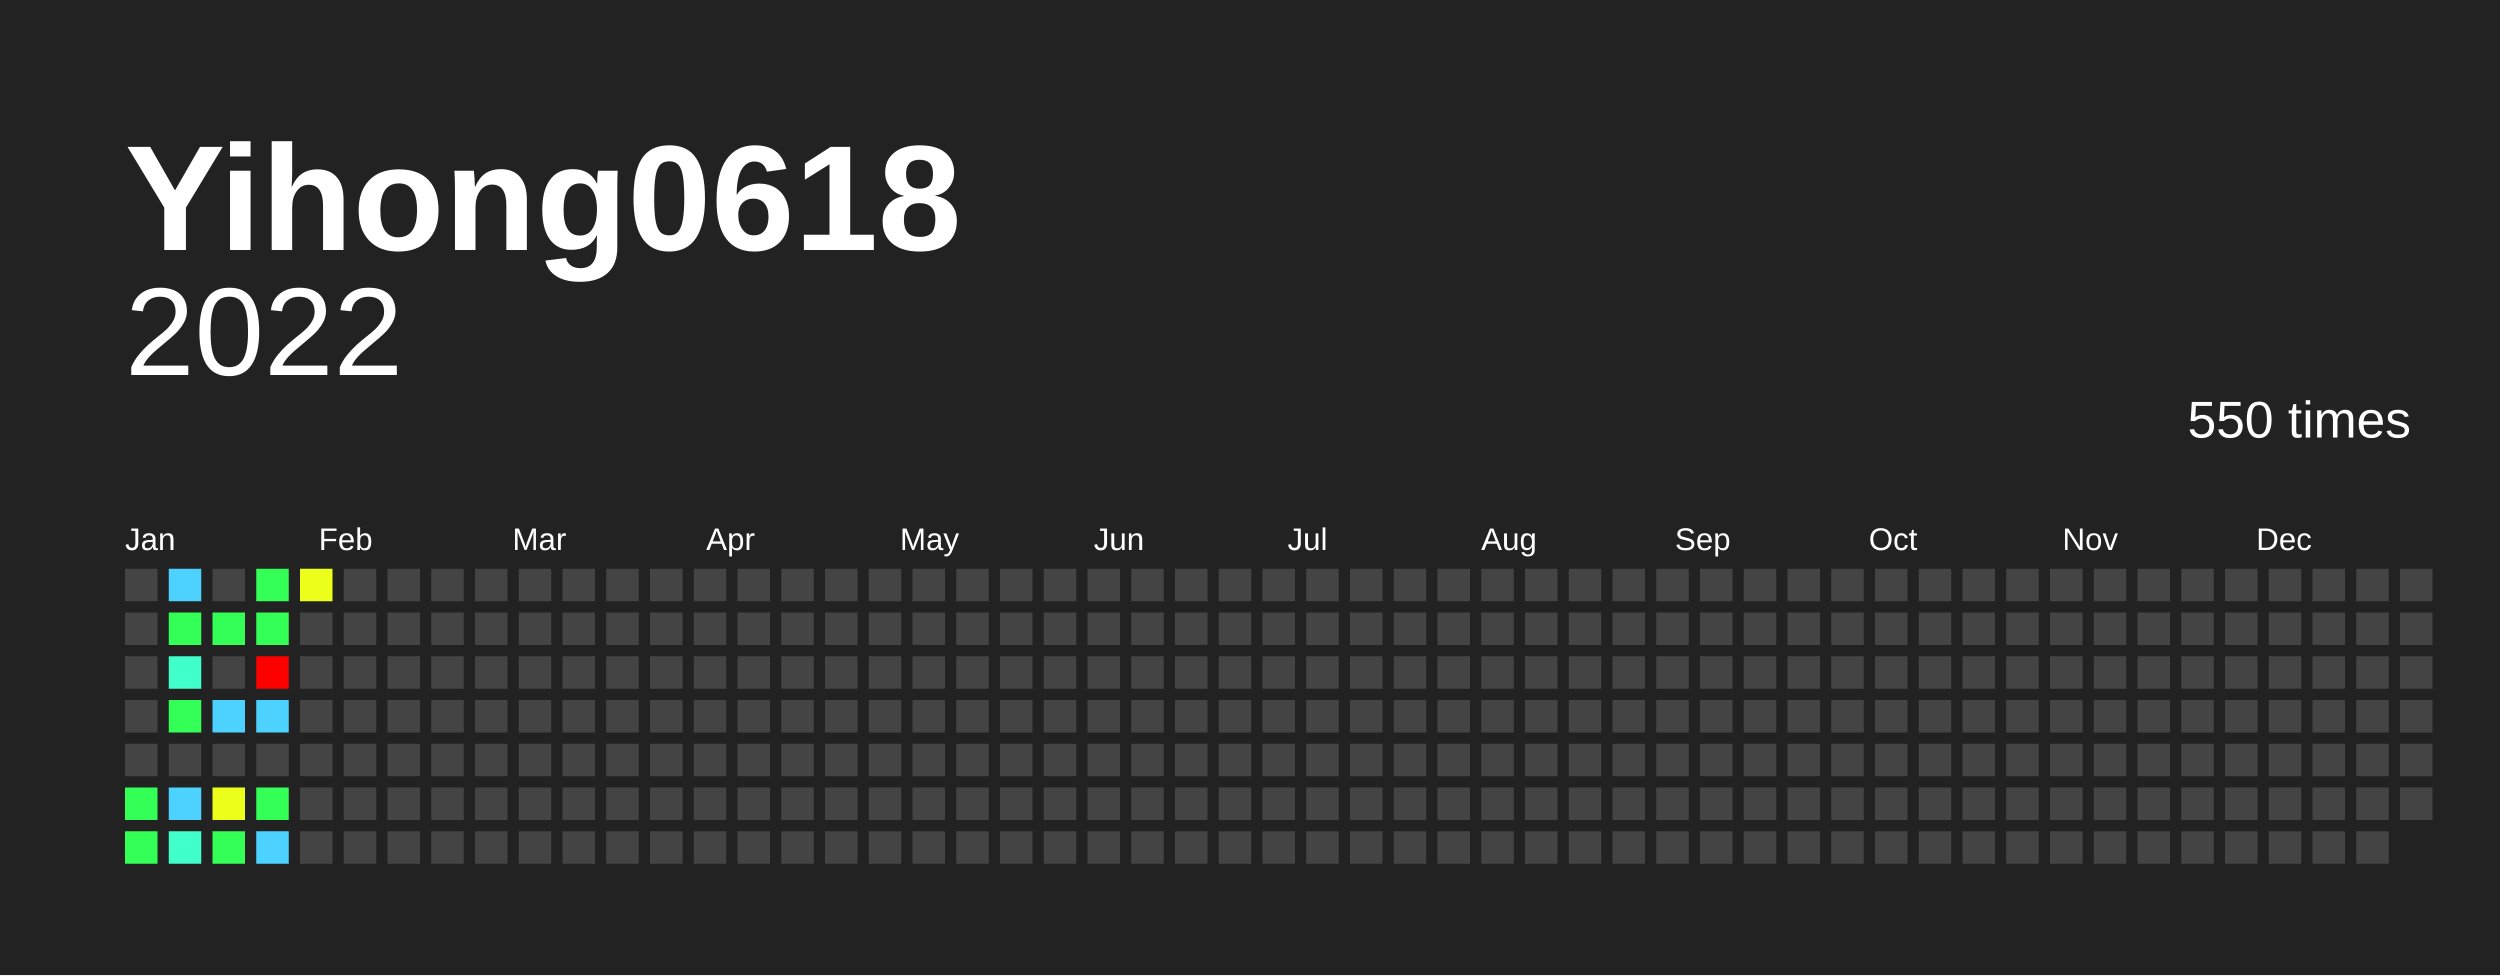
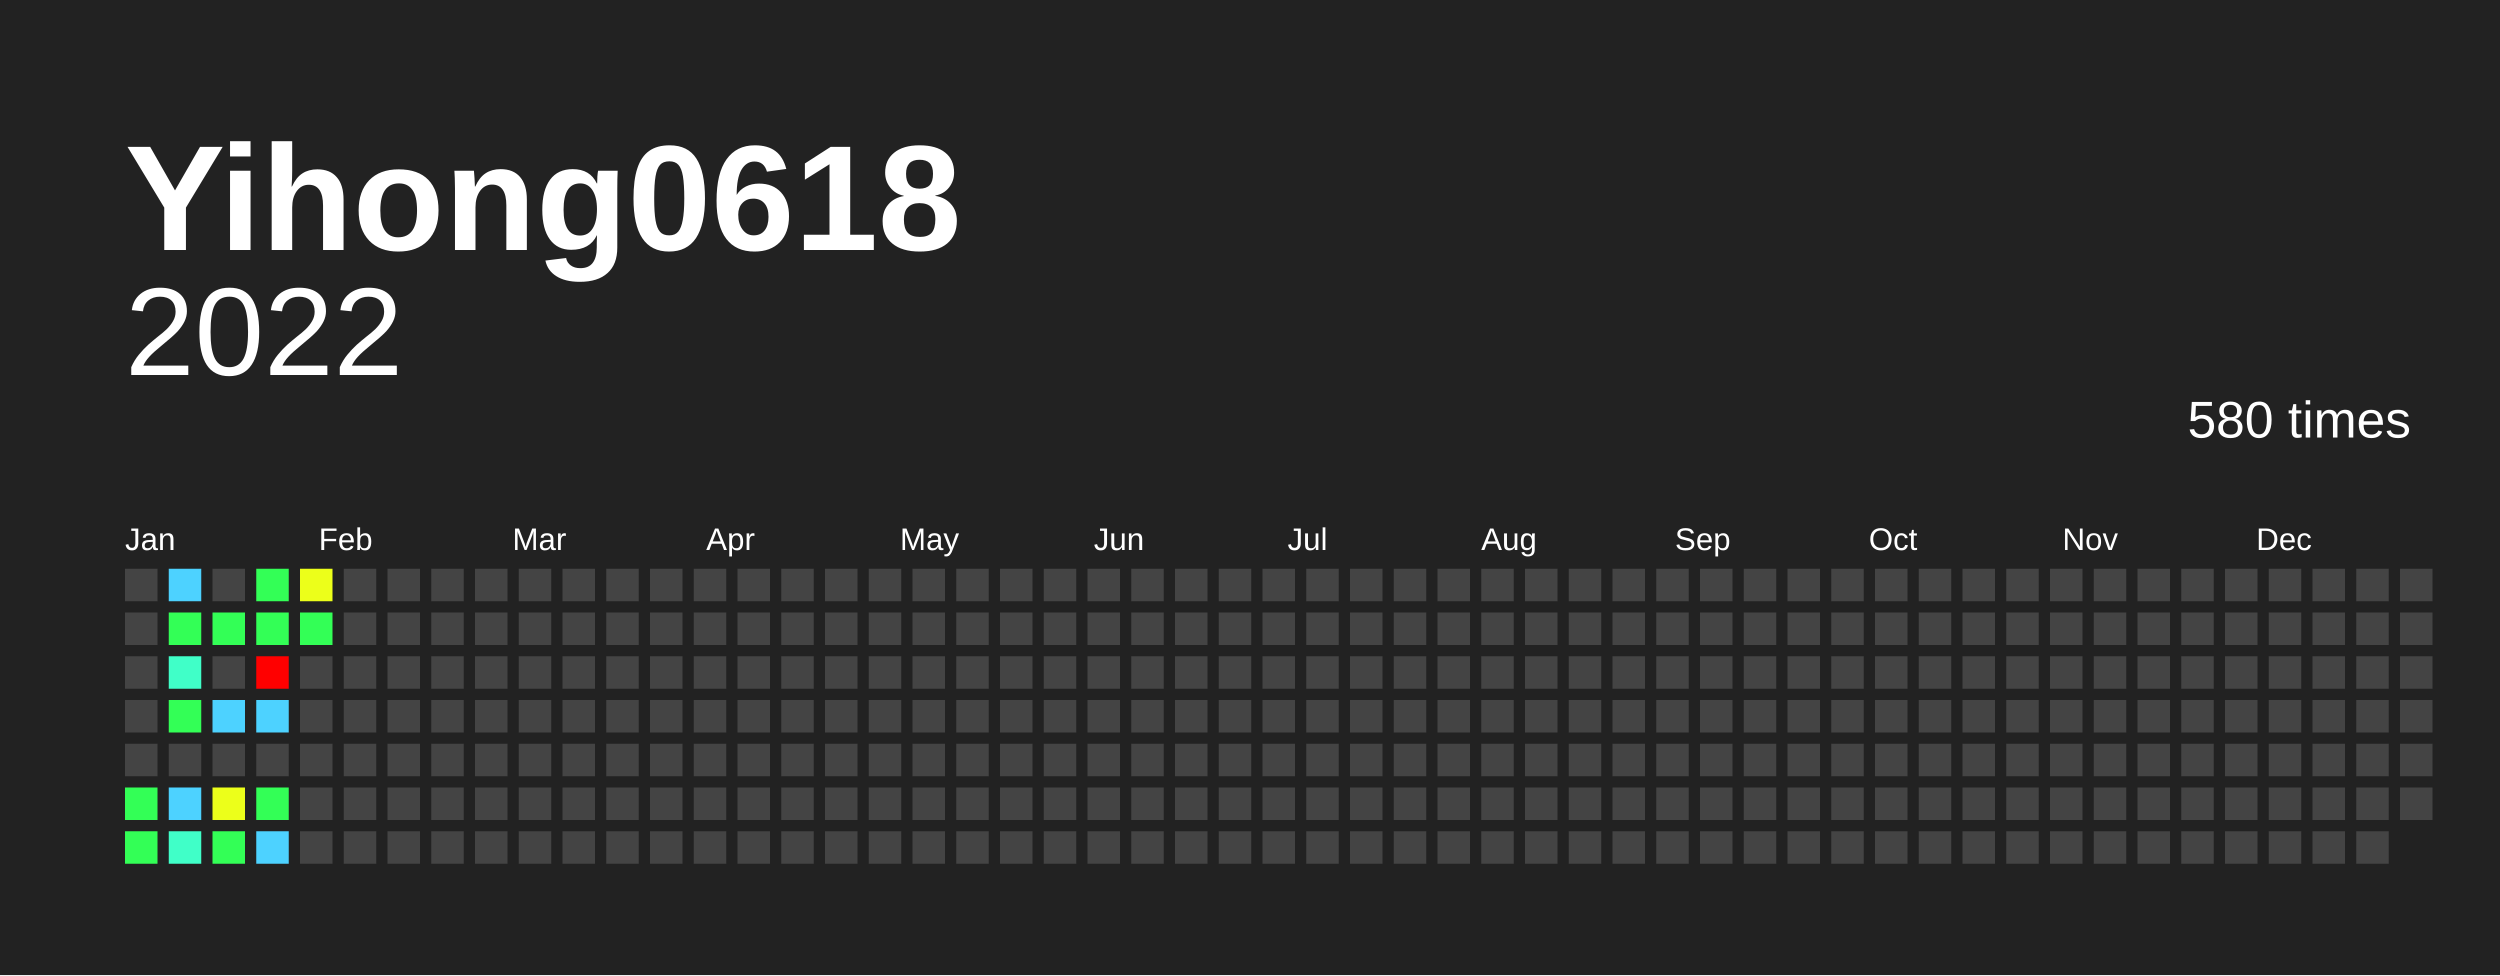
<svg xmlns="http://www.w3.org/2000/svg" baseProfile="full" height="78mm" version="1.1" viewBox="0,0,200,78" width="200mm">
  <defs />
  <rect fill="#222222" height="78" width="200" x="0" y="0" />
  <text fill="#FFFFFF" style="font-size:12px; font-family:Arial; font-weight:bold;" x="10" y="20">Yihong0618</text>
  <text alignment-baseline="hanging" fill="#FFFFFF" style="font-size:10.0px; font-family:Arial;" x="10" y="30">2022</text>
-   <text alignment-baseline="hanging" fill="#FFFFFF" style="font-size:4.125px; font-family:Arial;" x="175" y="35">550 times</text>
+   <text alignment-baseline="hanging" fill="#FFFFFF" style="font-size:4.125px; font-family:Arial;" x="175" y="35">580 times</text>
  <text fill="#FFFFFF" style="font-size:2.5px; font-family:Arial" x="10.0" y="44">Jan</text>
  <text fill="#FFFFFF" style="font-size:2.5px; font-family:Arial" x="25.5" y="44">Feb</text>
  <text fill="#FFFFFF" style="font-size:2.5px; font-family:Arial" x="41.0" y="44">Mar</text>
  <text fill="#FFFFFF" style="font-size:2.5px; font-family:Arial" x="56.5" y="44">Apr</text>
  <text fill="#FFFFFF" style="font-size:2.5px; font-family:Arial" x="72.0" y="44">May</text>
  <text fill="#FFFFFF" style="font-size:2.5px; font-family:Arial" x="87.5" y="44">Jun</text>
  <text fill="#FFFFFF" style="font-size:2.5px; font-family:Arial" x="103.0" y="44">Jul</text>
  <text fill="#FFFFFF" style="font-size:2.5px; font-family:Arial" x="118.5" y="44">Aug</text>
  <text fill="#FFFFFF" style="font-size:2.5px; font-family:Arial" x="134.0" y="44">Sep</text>
  <text fill="#FFFFFF" style="font-size:2.5px; font-family:Arial" x="149.5" y="44">Oct</text>
  <text fill="#FFFFFF" style="font-size:2.5px; font-family:Arial" x="165.0" y="44">Nov</text>
  <text fill="#FFFFFF" style="font-size:2.5px; font-family:Arial" x="180.5" y="44">Dec</text>
  <rect fill="#444444" height="2.6" width="2.6" x="10.0" y="45.5" />
  <rect fill="#444444" height="2.6" width="2.6" x="10.0" y="49.0" />
  <rect fill="#444444" height="2.6" width="2.6" x="10.0" y="52.5" />
  <rect fill="#444444" height="2.6" width="2.6" x="10.0" y="56.0" />
  <rect fill="#444444" height="2.6" width="2.6" x="10.0" y="59.5" />
  <rect fill="#33ff56" height="2.6" width="2.6" x="10.0" y="63.0" />
  <rect fill="#33ff56" height="2.6" width="2.6" x="10.0" y="66.5" />
  <rect fill="#4dd2ff" height="2.6" width="2.6" x="13.5" y="45.5" />
  <rect fill="#33ff56" height="2.6" width="2.6" x="13.5" y="49.0" />
  <rect fill="#40ffc8" height="2.6" width="2.6" x="13.5" y="52.5" />
  <rect fill="#33ff56" height="2.6" width="2.6" x="13.5" y="56.0" />
  <rect fill="#444444" height="2.6" width="2.6" x="13.5" y="59.5" />
  <rect fill="#4dd2ff" height="2.6" width="2.6" x="13.5" y="63.0" />
  <rect fill="#40ffc8" height="2.6" width="2.6" x="13.5" y="66.5" />
  <rect fill="#444444" height="2.6" width="2.6" x="17.0" y="45.5" />
  <rect fill="#33ff56" height="2.6" width="2.6" x="17.0" y="49.0" />
  <rect fill="#444444" height="2.6" width="2.6" x="17.0" y="52.5" />
  <rect fill="#4dd2ff" height="2.6" width="2.6" x="17.0" y="56.0" />
  <rect fill="#444444" height="2.6" width="2.6" x="17.0" y="59.5" />
  <rect fill="#ecff1a" height="2.6" width="2.6" x="17.0" y="63.0" />
  <rect fill="#33ff56" height="2.6" width="2.6" x="17.0" y="66.5" />
  <rect fill="#33ff56" height="2.6" width="2.6" x="20.5" y="45.5" />
  <rect fill="#33ff56" height="2.6" width="2.6" x="20.5" y="49.0" />
  <rect fill="red" height="2.6" width="2.6" x="20.5" y="52.5" />
  <rect fill="#4dd2ff" height="2.6" width="2.6" x="20.5" y="56.0" />
  <rect fill="#444444" height="2.6" width="2.6" x="20.5" y="59.5" />
  <rect fill="#33ff56" height="2.6" width="2.6" x="20.5" y="63.0" />
  <rect fill="#4dd2ff" height="2.6" width="2.6" x="20.5" y="66.5" />
  <rect fill="#ecff1a" height="2.6" width="2.6" x="24.0" y="45.5" />
-   <rect fill="#444444" height="2.6" width="2.6" x="24.0" y="49.0" />
+   <rect fill="#33ff56" height="2.6" width="2.6" x="24.0" y="49.0" />
  <rect fill="#444444" height="2.6" width="2.6" x="24.0" y="52.5" />
  <rect fill="#444444" height="2.6" width="2.6" x="24.0" y="56.0" />
  <rect fill="#444444" height="2.6" width="2.6" x="24.0" y="59.5" />
  <rect fill="#444444" height="2.6" width="2.6" x="24.0" y="63.0" />
  <rect fill="#444444" height="2.6" width="2.6" x="24.0" y="66.5" />
  <rect fill="#444444" height="2.6" width="2.6" x="27.5" y="45.5" />
  <rect fill="#444444" height="2.6" width="2.6" x="27.5" y="49.0" />
  <rect fill="#444444" height="2.6" width="2.6" x="27.5" y="52.5" />
  <rect fill="#444444" height="2.6" width="2.6" x="27.5" y="56.0" />
  <rect fill="#444444" height="2.6" width="2.6" x="27.5" y="59.5" />
  <rect fill="#444444" height="2.6" width="2.6" x="27.5" y="63.0" />
  <rect fill="#444444" height="2.6" width="2.6" x="27.5" y="66.5" />
  <rect fill="#444444" height="2.6" width="2.6" x="31.0" y="45.5" />
  <rect fill="#444444" height="2.6" width="2.6" x="31.0" y="49.0" />
  <rect fill="#444444" height="2.6" width="2.6" x="31.0" y="52.5" />
  <rect fill="#444444" height="2.6" width="2.6" x="31.0" y="56.0" />
  <rect fill="#444444" height="2.6" width="2.6" x="31.0" y="59.5" />
  <rect fill="#444444" height="2.6" width="2.6" x="31.0" y="63.0" />
  <rect fill="#444444" height="2.6" width="2.6" x="31.0" y="66.5" />
  <rect fill="#444444" height="2.6" width="2.6" x="34.5" y="45.5" />
  <rect fill="#444444" height="2.6" width="2.6" x="34.5" y="49.0" />
  <rect fill="#444444" height="2.6" width="2.6" x="34.5" y="52.5" />
  <rect fill="#444444" height="2.6" width="2.6" x="34.5" y="56.0" />
  <rect fill="#444444" height="2.6" width="2.6" x="34.5" y="59.5" />
  <rect fill="#444444" height="2.6" width="2.6" x="34.5" y="63.0" />
  <rect fill="#444444" height="2.6" width="2.6" x="34.5" y="66.5" />
  <rect fill="#444444" height="2.6" width="2.6" x="38.0" y="45.5" />
  <rect fill="#444444" height="2.6" width="2.6" x="38.0" y="49.0" />
  <rect fill="#444444" height="2.6" width="2.6" x="38.0" y="52.5" />
  <rect fill="#444444" height="2.6" width="2.6" x="38.0" y="56.0" />
  <rect fill="#444444" height="2.6" width="2.6" x="38.0" y="59.5" />
  <rect fill="#444444" height="2.6" width="2.6" x="38.0" y="63.0" />
  <rect fill="#444444" height="2.6" width="2.6" x="38.0" y="66.5" />
  <rect fill="#444444" height="2.6" width="2.6" x="41.5" y="45.5" />
  <rect fill="#444444" height="2.6" width="2.6" x="41.5" y="49.0" />
  <rect fill="#444444" height="2.6" width="2.6" x="41.5" y="52.5" />
  <rect fill="#444444" height="2.6" width="2.6" x="41.5" y="56.0" />
  <rect fill="#444444" height="2.6" width="2.6" x="41.5" y="59.5" />
  <rect fill="#444444" height="2.6" width="2.6" x="41.5" y="63.0" />
  <rect fill="#444444" height="2.6" width="2.6" x="41.5" y="66.5" />
  <rect fill="#444444" height="2.6" width="2.6" x="45.0" y="45.5" />
  <rect fill="#444444" height="2.6" width="2.6" x="45.0" y="49.0" />
  <rect fill="#444444" height="2.6" width="2.6" x="45.0" y="52.5" />
  <rect fill="#444444" height="2.6" width="2.6" x="45.0" y="56.0" />
  <rect fill="#444444" height="2.6" width="2.6" x="45.0" y="59.5" />
  <rect fill="#444444" height="2.6" width="2.6" x="45.0" y="63.0" />
  <rect fill="#444444" height="2.6" width="2.6" x="45.0" y="66.5" />
  <rect fill="#444444" height="2.6" width="2.6" x="48.5" y="45.5" />
  <rect fill="#444444" height="2.6" width="2.6" x="48.5" y="49.0" />
  <rect fill="#444444" height="2.6" width="2.6" x="48.5" y="52.5" />
  <rect fill="#444444" height="2.6" width="2.6" x="48.5" y="56.0" />
  <rect fill="#444444" height="2.6" width="2.6" x="48.5" y="59.5" />
  <rect fill="#444444" height="2.6" width="2.6" x="48.5" y="63.0" />
  <rect fill="#444444" height="2.6" width="2.6" x="48.5" y="66.5" />
  <rect fill="#444444" height="2.6" width="2.6" x="52.0" y="45.5" />
  <rect fill="#444444" height="2.6" width="2.6" x="52.0" y="49.0" />
  <rect fill="#444444" height="2.6" width="2.6" x="52.0" y="52.5" />
  <rect fill="#444444" height="2.6" width="2.6" x="52.0" y="56.0" />
  <rect fill="#444444" height="2.6" width="2.6" x="52.0" y="59.5" />
  <rect fill="#444444" height="2.6" width="2.6" x="52.0" y="63.0" />
  <rect fill="#444444" height="2.6" width="2.6" x="52.0" y="66.5" />
  <rect fill="#444444" height="2.6" width="2.6" x="55.5" y="45.5" />
  <rect fill="#444444" height="2.6" width="2.6" x="55.5" y="49.0" />
  <rect fill="#444444" height="2.6" width="2.6" x="55.5" y="52.5" />
  <rect fill="#444444" height="2.6" width="2.6" x="55.5" y="56.0" />
  <rect fill="#444444" height="2.6" width="2.6" x="55.5" y="59.5" />
  <rect fill="#444444" height="2.6" width="2.6" x="55.5" y="63.0" />
  <rect fill="#444444" height="2.6" width="2.6" x="55.5" y="66.5" />
  <rect fill="#444444" height="2.6" width="2.6" x="59.0" y="45.5" />
  <rect fill="#444444" height="2.6" width="2.6" x="59.0" y="49.0" />
  <rect fill="#444444" height="2.6" width="2.6" x="59.0" y="52.5" />
  <rect fill="#444444" height="2.6" width="2.6" x="59.0" y="56.0" />
  <rect fill="#444444" height="2.6" width="2.6" x="59.0" y="59.5" />
  <rect fill="#444444" height="2.6" width="2.6" x="59.0" y="63.0" />
  <rect fill="#444444" height="2.6" width="2.6" x="59.0" y="66.5" />
  <rect fill="#444444" height="2.6" width="2.6" x="62.5" y="45.5" />
  <rect fill="#444444" height="2.6" width="2.6" x="62.5" y="49.0" />
  <rect fill="#444444" height="2.6" width="2.6" x="62.5" y="52.5" />
  <rect fill="#444444" height="2.6" width="2.6" x="62.5" y="56.0" />
  <rect fill="#444444" height="2.6" width="2.6" x="62.5" y="59.5" />
  <rect fill="#444444" height="2.6" width="2.6" x="62.5" y="63.0" />
  <rect fill="#444444" height="2.6" width="2.6" x="62.5" y="66.5" />
  <rect fill="#444444" height="2.6" width="2.6" x="66.0" y="45.5" />
  <rect fill="#444444" height="2.6" width="2.6" x="66.0" y="49.0" />
  <rect fill="#444444" height="2.6" width="2.6" x="66.0" y="52.5" />
  <rect fill="#444444" height="2.6" width="2.6" x="66.0" y="56.0" />
  <rect fill="#444444" height="2.6" width="2.6" x="66.0" y="59.5" />
  <rect fill="#444444" height="2.6" width="2.6" x="66.0" y="63.0" />
  <rect fill="#444444" height="2.6" width="2.6" x="66.0" y="66.5" />
  <rect fill="#444444" height="2.6" width="2.6" x="69.5" y="45.5" />
  <rect fill="#444444" height="2.6" width="2.6" x="69.5" y="49.0" />
  <rect fill="#444444" height="2.6" width="2.6" x="69.5" y="52.5" />
  <rect fill="#444444" height="2.6" width="2.6" x="69.5" y="56.0" />
  <rect fill="#444444" height="2.6" width="2.6" x="69.5" y="59.5" />
  <rect fill="#444444" height="2.6" width="2.6" x="69.5" y="63.0" />
  <rect fill="#444444" height="2.6" width="2.6" x="69.5" y="66.5" />
  <rect fill="#444444" height="2.6" width="2.6" x="73.0" y="45.5" />
  <rect fill="#444444" height="2.6" width="2.6" x="73.0" y="49.0" />
  <rect fill="#444444" height="2.6" width="2.6" x="73.0" y="52.5" />
  <rect fill="#444444" height="2.6" width="2.6" x="73.0" y="56.0" />
  <rect fill="#444444" height="2.6" width="2.6" x="73.0" y="59.5" />
  <rect fill="#444444" height="2.6" width="2.6" x="73.0" y="63.0" />
  <rect fill="#444444" height="2.6" width="2.6" x="73.0" y="66.5" />
  <rect fill="#444444" height="2.6" width="2.6" x="76.5" y="45.5" />
  <rect fill="#444444" height="2.6" width="2.6" x="76.5" y="49.0" />
  <rect fill="#444444" height="2.6" width="2.6" x="76.5" y="52.5" />
  <rect fill="#444444" height="2.6" width="2.6" x="76.5" y="56.0" />
  <rect fill="#444444" height="2.6" width="2.6" x="76.5" y="59.5" />
  <rect fill="#444444" height="2.6" width="2.6" x="76.5" y="63.0" />
  <rect fill="#444444" height="2.6" width="2.6" x="76.5" y="66.5" />
  <rect fill="#444444" height="2.6" width="2.6" x="80.0" y="45.5" />
  <rect fill="#444444" height="2.6" width="2.6" x="80.0" y="49.0" />
  <rect fill="#444444" height="2.6" width="2.6" x="80.0" y="52.5" />
  <rect fill="#444444" height="2.6" width="2.6" x="80.0" y="56.0" />
  <rect fill="#444444" height="2.6" width="2.6" x="80.0" y="59.5" />
  <rect fill="#444444" height="2.6" width="2.6" x="80.0" y="63.0" />
  <rect fill="#444444" height="2.6" width="2.6" x="80.0" y="66.5" />
  <rect fill="#444444" height="2.6" width="2.6" x="83.5" y="45.5" />
  <rect fill="#444444" height="2.6" width="2.6" x="83.5" y="49.0" />
  <rect fill="#444444" height="2.6" width="2.6" x="83.5" y="52.5" />
  <rect fill="#444444" height="2.6" width="2.6" x="83.5" y="56.0" />
  <rect fill="#444444" height="2.6" width="2.6" x="83.5" y="59.5" />
  <rect fill="#444444" height="2.6" width="2.6" x="83.5" y="63.0" />
  <rect fill="#444444" height="2.6" width="2.6" x="83.5" y="66.5" />
  <rect fill="#444444" height="2.6" width="2.6" x="87.0" y="45.5" />
  <rect fill="#444444" height="2.6" width="2.6" x="87.0" y="49.0" />
  <rect fill="#444444" height="2.6" width="2.6" x="87.0" y="52.5" />
  <rect fill="#444444" height="2.6" width="2.6" x="87.0" y="56.0" />
  <rect fill="#444444" height="2.6" width="2.6" x="87.0" y="59.5" />
  <rect fill="#444444" height="2.6" width="2.6" x="87.0" y="63.0" />
  <rect fill="#444444" height="2.6" width="2.6" x="87.0" y="66.5" />
  <rect fill="#444444" height="2.6" width="2.6" x="90.5" y="45.5" />
  <rect fill="#444444" height="2.6" width="2.6" x="90.5" y="49.0" />
  <rect fill="#444444" height="2.6" width="2.6" x="90.5" y="52.5" />
  <rect fill="#444444" height="2.6" width="2.6" x="90.5" y="56.0" />
  <rect fill="#444444" height="2.6" width="2.6" x="90.5" y="59.5" />
  <rect fill="#444444" height="2.6" width="2.6" x="90.5" y="63.0" />
  <rect fill="#444444" height="2.6" width="2.6" x="90.5" y="66.5" />
  <rect fill="#444444" height="2.6" width="2.6" x="94.0" y="45.5" />
  <rect fill="#444444" height="2.6" width="2.6" x="94.0" y="49.0" />
  <rect fill="#444444" height="2.6" width="2.6" x="94.0" y="52.5" />
  <rect fill="#444444" height="2.6" width="2.6" x="94.0" y="56.0" />
  <rect fill="#444444" height="2.6" width="2.6" x="94.0" y="59.5" />
  <rect fill="#444444" height="2.6" width="2.6" x="94.0" y="63.0" />
  <rect fill="#444444" height="2.6" width="2.6" x="94.0" y="66.5" />
  <rect fill="#444444" height="2.6" width="2.6" x="97.5" y="45.5" />
  <rect fill="#444444" height="2.6" width="2.6" x="97.5" y="49.0" />
  <rect fill="#444444" height="2.6" width="2.6" x="97.5" y="52.5" />
  <rect fill="#444444" height="2.6" width="2.6" x="97.5" y="56.0" />
  <rect fill="#444444" height="2.6" width="2.6" x="97.5" y="59.5" />
  <rect fill="#444444" height="2.6" width="2.6" x="97.5" y="63.0" />
  <rect fill="#444444" height="2.6" width="2.6" x="97.5" y="66.5" />
  <rect fill="#444444" height="2.6" width="2.6" x="101.0" y="45.5" />
  <rect fill="#444444" height="2.6" width="2.6" x="101.0" y="49.0" />
  <rect fill="#444444" height="2.6" width="2.6" x="101.0" y="52.5" />
  <rect fill="#444444" height="2.6" width="2.6" x="101.0" y="56.0" />
  <rect fill="#444444" height="2.6" width="2.6" x="101.0" y="59.5" />
  <rect fill="#444444" height="2.6" width="2.6" x="101.0" y="63.0" />
  <rect fill="#444444" height="2.6" width="2.6" x="101.0" y="66.5" />
  <rect fill="#444444" height="2.6" width="2.6" x="104.5" y="45.5" />
  <rect fill="#444444" height="2.6" width="2.6" x="104.5" y="49.0" />
  <rect fill="#444444" height="2.6" width="2.6" x="104.5" y="52.5" />
  <rect fill="#444444" height="2.6" width="2.6" x="104.5" y="56.0" />
  <rect fill="#444444" height="2.6" width="2.6" x="104.5" y="59.5" />
  <rect fill="#444444" height="2.6" width="2.6" x="104.5" y="63.0" />
  <rect fill="#444444" height="2.6" width="2.6" x="104.5" y="66.5" />
  <rect fill="#444444" height="2.6" width="2.6" x="108.0" y="45.5" />
  <rect fill="#444444" height="2.6" width="2.6" x="108.0" y="49.0" />
  <rect fill="#444444" height="2.6" width="2.6" x="108.0" y="52.5" />
  <rect fill="#444444" height="2.6" width="2.6" x="108.0" y="56.0" />
  <rect fill="#444444" height="2.6" width="2.6" x="108.0" y="59.5" />
  <rect fill="#444444" height="2.6" width="2.6" x="108.0" y="63.0" />
  <rect fill="#444444" height="2.6" width="2.6" x="108.0" y="66.5" />
  <rect fill="#444444" height="2.6" width="2.6" x="111.5" y="45.5" />
  <rect fill="#444444" height="2.6" width="2.6" x="111.5" y="49.0" />
  <rect fill="#444444" height="2.6" width="2.6" x="111.5" y="52.5" />
  <rect fill="#444444" height="2.6" width="2.6" x="111.5" y="56.0" />
  <rect fill="#444444" height="2.6" width="2.6" x="111.5" y="59.5" />
  <rect fill="#444444" height="2.6" width="2.6" x="111.5" y="63.0" />
  <rect fill="#444444" height="2.6" width="2.6" x="111.5" y="66.5" />
  <rect fill="#444444" height="2.6" width="2.6" x="115.0" y="45.5" />
  <rect fill="#444444" height="2.6" width="2.6" x="115.0" y="49.0" />
  <rect fill="#444444" height="2.6" width="2.6" x="115.0" y="52.5" />
  <rect fill="#444444" height="2.6" width="2.6" x="115.0" y="56.0" />
  <rect fill="#444444" height="2.6" width="2.6" x="115.0" y="59.5" />
  <rect fill="#444444" height="2.6" width="2.6" x="115.0" y="63.0" />
  <rect fill="#444444" height="2.6" width="2.6" x="115.0" y="66.5" />
  <rect fill="#444444" height="2.6" width="2.6" x="118.5" y="45.5" />
  <rect fill="#444444" height="2.6" width="2.6" x="118.5" y="49.0" />
  <rect fill="#444444" height="2.6" width="2.6" x="118.5" y="52.5" />
  <rect fill="#444444" height="2.6" width="2.6" x="118.5" y="56.0" />
  <rect fill="#444444" height="2.6" width="2.6" x="118.5" y="59.5" />
  <rect fill="#444444" height="2.6" width="2.6" x="118.5" y="63.0" />
  <rect fill="#444444" height="2.6" width="2.6" x="118.5" y="66.5" />
  <rect fill="#444444" height="2.6" width="2.6" x="122.0" y="45.5" />
  <rect fill="#444444" height="2.6" width="2.6" x="122.0" y="49.0" />
  <rect fill="#444444" height="2.6" width="2.6" x="122.0" y="52.5" />
  <rect fill="#444444" height="2.6" width="2.6" x="122.0" y="56.0" />
  <rect fill="#444444" height="2.6" width="2.6" x="122.0" y="59.5" />
  <rect fill="#444444" height="2.6" width="2.6" x="122.0" y="63.0" />
  <rect fill="#444444" height="2.6" width="2.6" x="122.0" y="66.5" />
  <rect fill="#444444" height="2.6" width="2.6" x="125.5" y="45.5" />
  <rect fill="#444444" height="2.6" width="2.6" x="125.5" y="49.0" />
  <rect fill="#444444" height="2.6" width="2.6" x="125.5" y="52.5" />
  <rect fill="#444444" height="2.6" width="2.6" x="125.5" y="56.0" />
  <rect fill="#444444" height="2.6" width="2.6" x="125.5" y="59.5" />
  <rect fill="#444444" height="2.6" width="2.6" x="125.5" y="63.0" />
  <rect fill="#444444" height="2.6" width="2.6" x="125.5" y="66.5" />
  <rect fill="#444444" height="2.6" width="2.6" x="129.0" y="45.5" />
  <rect fill="#444444" height="2.6" width="2.6" x="129.0" y="49.0" />
  <rect fill="#444444" height="2.6" width="2.6" x="129.0" y="52.5" />
  <rect fill="#444444" height="2.6" width="2.6" x="129.0" y="56.0" />
  <rect fill="#444444" height="2.6" width="2.6" x="129.0" y="59.5" />
  <rect fill="#444444" height="2.6" width="2.6" x="129.0" y="63.0" />
  <rect fill="#444444" height="2.6" width="2.6" x="129.0" y="66.5" />
  <rect fill="#444444" height="2.6" width="2.6" x="132.5" y="45.5" />
  <rect fill="#444444" height="2.6" width="2.6" x="132.5" y="49.0" />
  <rect fill="#444444" height="2.6" width="2.6" x="132.5" y="52.5" />
  <rect fill="#444444" height="2.6" width="2.6" x="132.5" y="56.0" />
  <rect fill="#444444" height="2.6" width="2.6" x="132.5" y="59.5" />
  <rect fill="#444444" height="2.6" width="2.6" x="132.5" y="63.0" />
  <rect fill="#444444" height="2.6" width="2.6" x="132.5" y="66.5" />
  <rect fill="#444444" height="2.6" width="2.6" x="136.0" y="45.5" />
  <rect fill="#444444" height="2.6" width="2.6" x="136.0" y="49.0" />
  <rect fill="#444444" height="2.6" width="2.6" x="136.0" y="52.5" />
  <rect fill="#444444" height="2.6" width="2.6" x="136.0" y="56.0" />
  <rect fill="#444444" height="2.6" width="2.6" x="136.0" y="59.5" />
  <rect fill="#444444" height="2.6" width="2.6" x="136.0" y="63.0" />
  <rect fill="#444444" height="2.6" width="2.6" x="136.0" y="66.5" />
  <rect fill="#444444" height="2.6" width="2.6" x="139.5" y="45.5" />
  <rect fill="#444444" height="2.6" width="2.6" x="139.5" y="49.0" />
  <rect fill="#444444" height="2.6" width="2.6" x="139.5" y="52.5" />
  <rect fill="#444444" height="2.6" width="2.6" x="139.5" y="56.0" />
  <rect fill="#444444" height="2.6" width="2.6" x="139.5" y="59.5" />
  <rect fill="#444444" height="2.6" width="2.6" x="139.5" y="63.0" />
  <rect fill="#444444" height="2.6" width="2.6" x="139.5" y="66.5" />
  <rect fill="#444444" height="2.6" width="2.6" x="143.0" y="45.5" />
  <rect fill="#444444" height="2.6" width="2.6" x="143.0" y="49.0" />
  <rect fill="#444444" height="2.6" width="2.6" x="143.0" y="52.5" />
  <rect fill="#444444" height="2.6" width="2.6" x="143.0" y="56.0" />
  <rect fill="#444444" height="2.6" width="2.6" x="143.0" y="59.5" />
  <rect fill="#444444" height="2.6" width="2.6" x="143.0" y="63.0" />
  <rect fill="#444444" height="2.6" width="2.6" x="143.0" y="66.5" />
  <rect fill="#444444" height="2.6" width="2.6" x="146.5" y="45.5" />
  <rect fill="#444444" height="2.6" width="2.6" x="146.5" y="49.0" />
  <rect fill="#444444" height="2.6" width="2.6" x="146.5" y="52.5" />
  <rect fill="#444444" height="2.6" width="2.6" x="146.5" y="56.0" />
  <rect fill="#444444" height="2.6" width="2.6" x="146.5" y="59.5" />
  <rect fill="#444444" height="2.6" width="2.6" x="146.5" y="63.0" />
  <rect fill="#444444" height="2.6" width="2.6" x="146.5" y="66.5" />
  <rect fill="#444444" height="2.6" width="2.6" x="150.0" y="45.5" />
  <rect fill="#444444" height="2.6" width="2.6" x="150.0" y="49.0" />
  <rect fill="#444444" height="2.6" width="2.6" x="150.0" y="52.5" />
  <rect fill="#444444" height="2.6" width="2.6" x="150.0" y="56.0" />
  <rect fill="#444444" height="2.6" width="2.6" x="150.0" y="59.5" />
  <rect fill="#444444" height="2.6" width="2.6" x="150.0" y="63.0" />
  <rect fill="#444444" height="2.6" width="2.6" x="150.0" y="66.5" />
  <rect fill="#444444" height="2.6" width="2.6" x="153.5" y="45.5" />
  <rect fill="#444444" height="2.6" width="2.6" x="153.5" y="49.0" />
  <rect fill="#444444" height="2.6" width="2.6" x="153.5" y="52.5" />
  <rect fill="#444444" height="2.6" width="2.6" x="153.5" y="56.0" />
  <rect fill="#444444" height="2.6" width="2.6" x="153.5" y="59.5" />
  <rect fill="#444444" height="2.6" width="2.6" x="153.5" y="63.0" />
  <rect fill="#444444" height="2.6" width="2.6" x="153.5" y="66.5" />
  <rect fill="#444444" height="2.6" width="2.6" x="157.0" y="45.5" />
  <rect fill="#444444" height="2.6" width="2.6" x="157.0" y="49.0" />
  <rect fill="#444444" height="2.6" width="2.6" x="157.0" y="52.5" />
  <rect fill="#444444" height="2.6" width="2.6" x="157.0" y="56.0" />
  <rect fill="#444444" height="2.6" width="2.6" x="157.0" y="59.5" />
  <rect fill="#444444" height="2.6" width="2.6" x="157.0" y="63.0" />
  <rect fill="#444444" height="2.6" width="2.6" x="157.0" y="66.5" />
  <rect fill="#444444" height="2.6" width="2.6" x="160.5" y="45.5" />
  <rect fill="#444444" height="2.6" width="2.6" x="160.5" y="49.0" />
  <rect fill="#444444" height="2.6" width="2.6" x="160.5" y="52.5" />
  <rect fill="#444444" height="2.6" width="2.6" x="160.5" y="56.0" />
  <rect fill="#444444" height="2.6" width="2.6" x="160.5" y="59.5" />
  <rect fill="#444444" height="2.6" width="2.6" x="160.5" y="63.0" />
  <rect fill="#444444" height="2.6" width="2.6" x="160.5" y="66.5" />
  <rect fill="#444444" height="2.6" width="2.6" x="164.0" y="45.5" />
  <rect fill="#444444" height="2.6" width="2.6" x="164.0" y="49.0" />
  <rect fill="#444444" height="2.6" width="2.6" x="164.0" y="52.5" />
  <rect fill="#444444" height="2.6" width="2.6" x="164.0" y="56.0" />
  <rect fill="#444444" height="2.6" width="2.6" x="164.0" y="59.5" />
  <rect fill="#444444" height="2.6" width="2.6" x="164.0" y="63.0" />
  <rect fill="#444444" height="2.6" width="2.6" x="164.0" y="66.5" />
  <rect fill="#444444" height="2.6" width="2.6" x="167.5" y="45.5" />
  <rect fill="#444444" height="2.6" width="2.6" x="167.5" y="49.0" />
  <rect fill="#444444" height="2.6" width="2.6" x="167.5" y="52.5" />
  <rect fill="#444444" height="2.6" width="2.6" x="167.5" y="56.0" />
  <rect fill="#444444" height="2.6" width="2.6" x="167.5" y="59.5" />
  <rect fill="#444444" height="2.6" width="2.6" x="167.5" y="63.0" />
  <rect fill="#444444" height="2.6" width="2.6" x="167.5" y="66.5" />
  <rect fill="#444444" height="2.6" width="2.6" x="171.0" y="45.5" />
  <rect fill="#444444" height="2.6" width="2.6" x="171.0" y="49.0" />
  <rect fill="#444444" height="2.6" width="2.6" x="171.0" y="52.5" />
  <rect fill="#444444" height="2.6" width="2.6" x="171.0" y="56.0" />
  <rect fill="#444444" height="2.6" width="2.6" x="171.0" y="59.5" />
  <rect fill="#444444" height="2.6" width="2.6" x="171.0" y="63.0" />
  <rect fill="#444444" height="2.6" width="2.6" x="171.0" y="66.5" />
  <rect fill="#444444" height="2.6" width="2.6" x="174.5" y="45.5" />
  <rect fill="#444444" height="2.6" width="2.6" x="174.5" y="49.0" />
  <rect fill="#444444" height="2.6" width="2.6" x="174.5" y="52.5" />
  <rect fill="#444444" height="2.6" width="2.6" x="174.5" y="56.0" />
  <rect fill="#444444" height="2.6" width="2.6" x="174.5" y="59.5" />
  <rect fill="#444444" height="2.6" width="2.6" x="174.5" y="63.0" />
  <rect fill="#444444" height="2.6" width="2.6" x="174.5" y="66.5" />
  <rect fill="#444444" height="2.6" width="2.6" x="178.0" y="45.5" />
  <rect fill="#444444" height="2.6" width="2.6" x="178.0" y="49.0" />
  <rect fill="#444444" height="2.6" width="2.6" x="178.0" y="52.5" />
  <rect fill="#444444" height="2.6" width="2.6" x="178.0" y="56.0" />
  <rect fill="#444444" height="2.6" width="2.6" x="178.0" y="59.5" />
  <rect fill="#444444" height="2.6" width="2.6" x="178.0" y="63.0" />
  <rect fill="#444444" height="2.6" width="2.6" x="178.0" y="66.5" />
  <rect fill="#444444" height="2.6" width="2.6" x="181.5" y="45.5" />
  <rect fill="#444444" height="2.6" width="2.6" x="181.5" y="49.0" />
  <rect fill="#444444" height="2.6" width="2.6" x="181.5" y="52.5" />
  <rect fill="#444444" height="2.6" width="2.6" x="181.5" y="56.0" />
  <rect fill="#444444" height="2.6" width="2.6" x="181.5" y="59.5" />
  <rect fill="#444444" height="2.6" width="2.6" x="181.5" y="63.0" />
  <rect fill="#444444" height="2.6" width="2.6" x="181.5" y="66.5" />
  <rect fill="#444444" height="2.6" width="2.6" x="185.0" y="45.5" />
  <rect fill="#444444" height="2.6" width="2.6" x="185.0" y="49.0" />
  <rect fill="#444444" height="2.6" width="2.6" x="185.0" y="52.5" />
  <rect fill="#444444" height="2.6" width="2.6" x="185.0" y="56.0" />
  <rect fill="#444444" height="2.6" width="2.6" x="185.0" y="59.5" />
  <rect fill="#444444" height="2.6" width="2.6" x="185.0" y="63.0" />
  <rect fill="#444444" height="2.6" width="2.6" x="185.0" y="66.5" />
  <rect fill="#444444" height="2.6" width="2.6" x="188.5" y="45.5" />
  <rect fill="#444444" height="2.6" width="2.6" x="188.5" y="49.0" />
  <rect fill="#444444" height="2.6" width="2.6" x="188.5" y="52.5" />
  <rect fill="#444444" height="2.6" width="2.6" x="188.5" y="56.0" />
  <rect fill="#444444" height="2.6" width="2.6" x="188.5" y="59.5" />
  <rect fill="#444444" height="2.6" width="2.6" x="188.5" y="63.0" />
  <rect fill="#444444" height="2.6" width="2.6" x="188.5" y="66.5" />
  <rect fill="#444444" height="2.6" width="2.6" x="192.0" y="45.5" />
  <rect fill="#444444" height="2.6" width="2.6" x="192.0" y="49.0" />
  <rect fill="#444444" height="2.6" width="2.6" x="192.0" y="52.5" />
  <rect fill="#444444" height="2.6" width="2.6" x="192.0" y="56.0" />
  <rect fill="#444444" height="2.6" width="2.6" x="192.0" y="59.5" />
  <rect fill="#444444" height="2.6" width="2.6" x="192.0" y="63.0" />
</svg>
